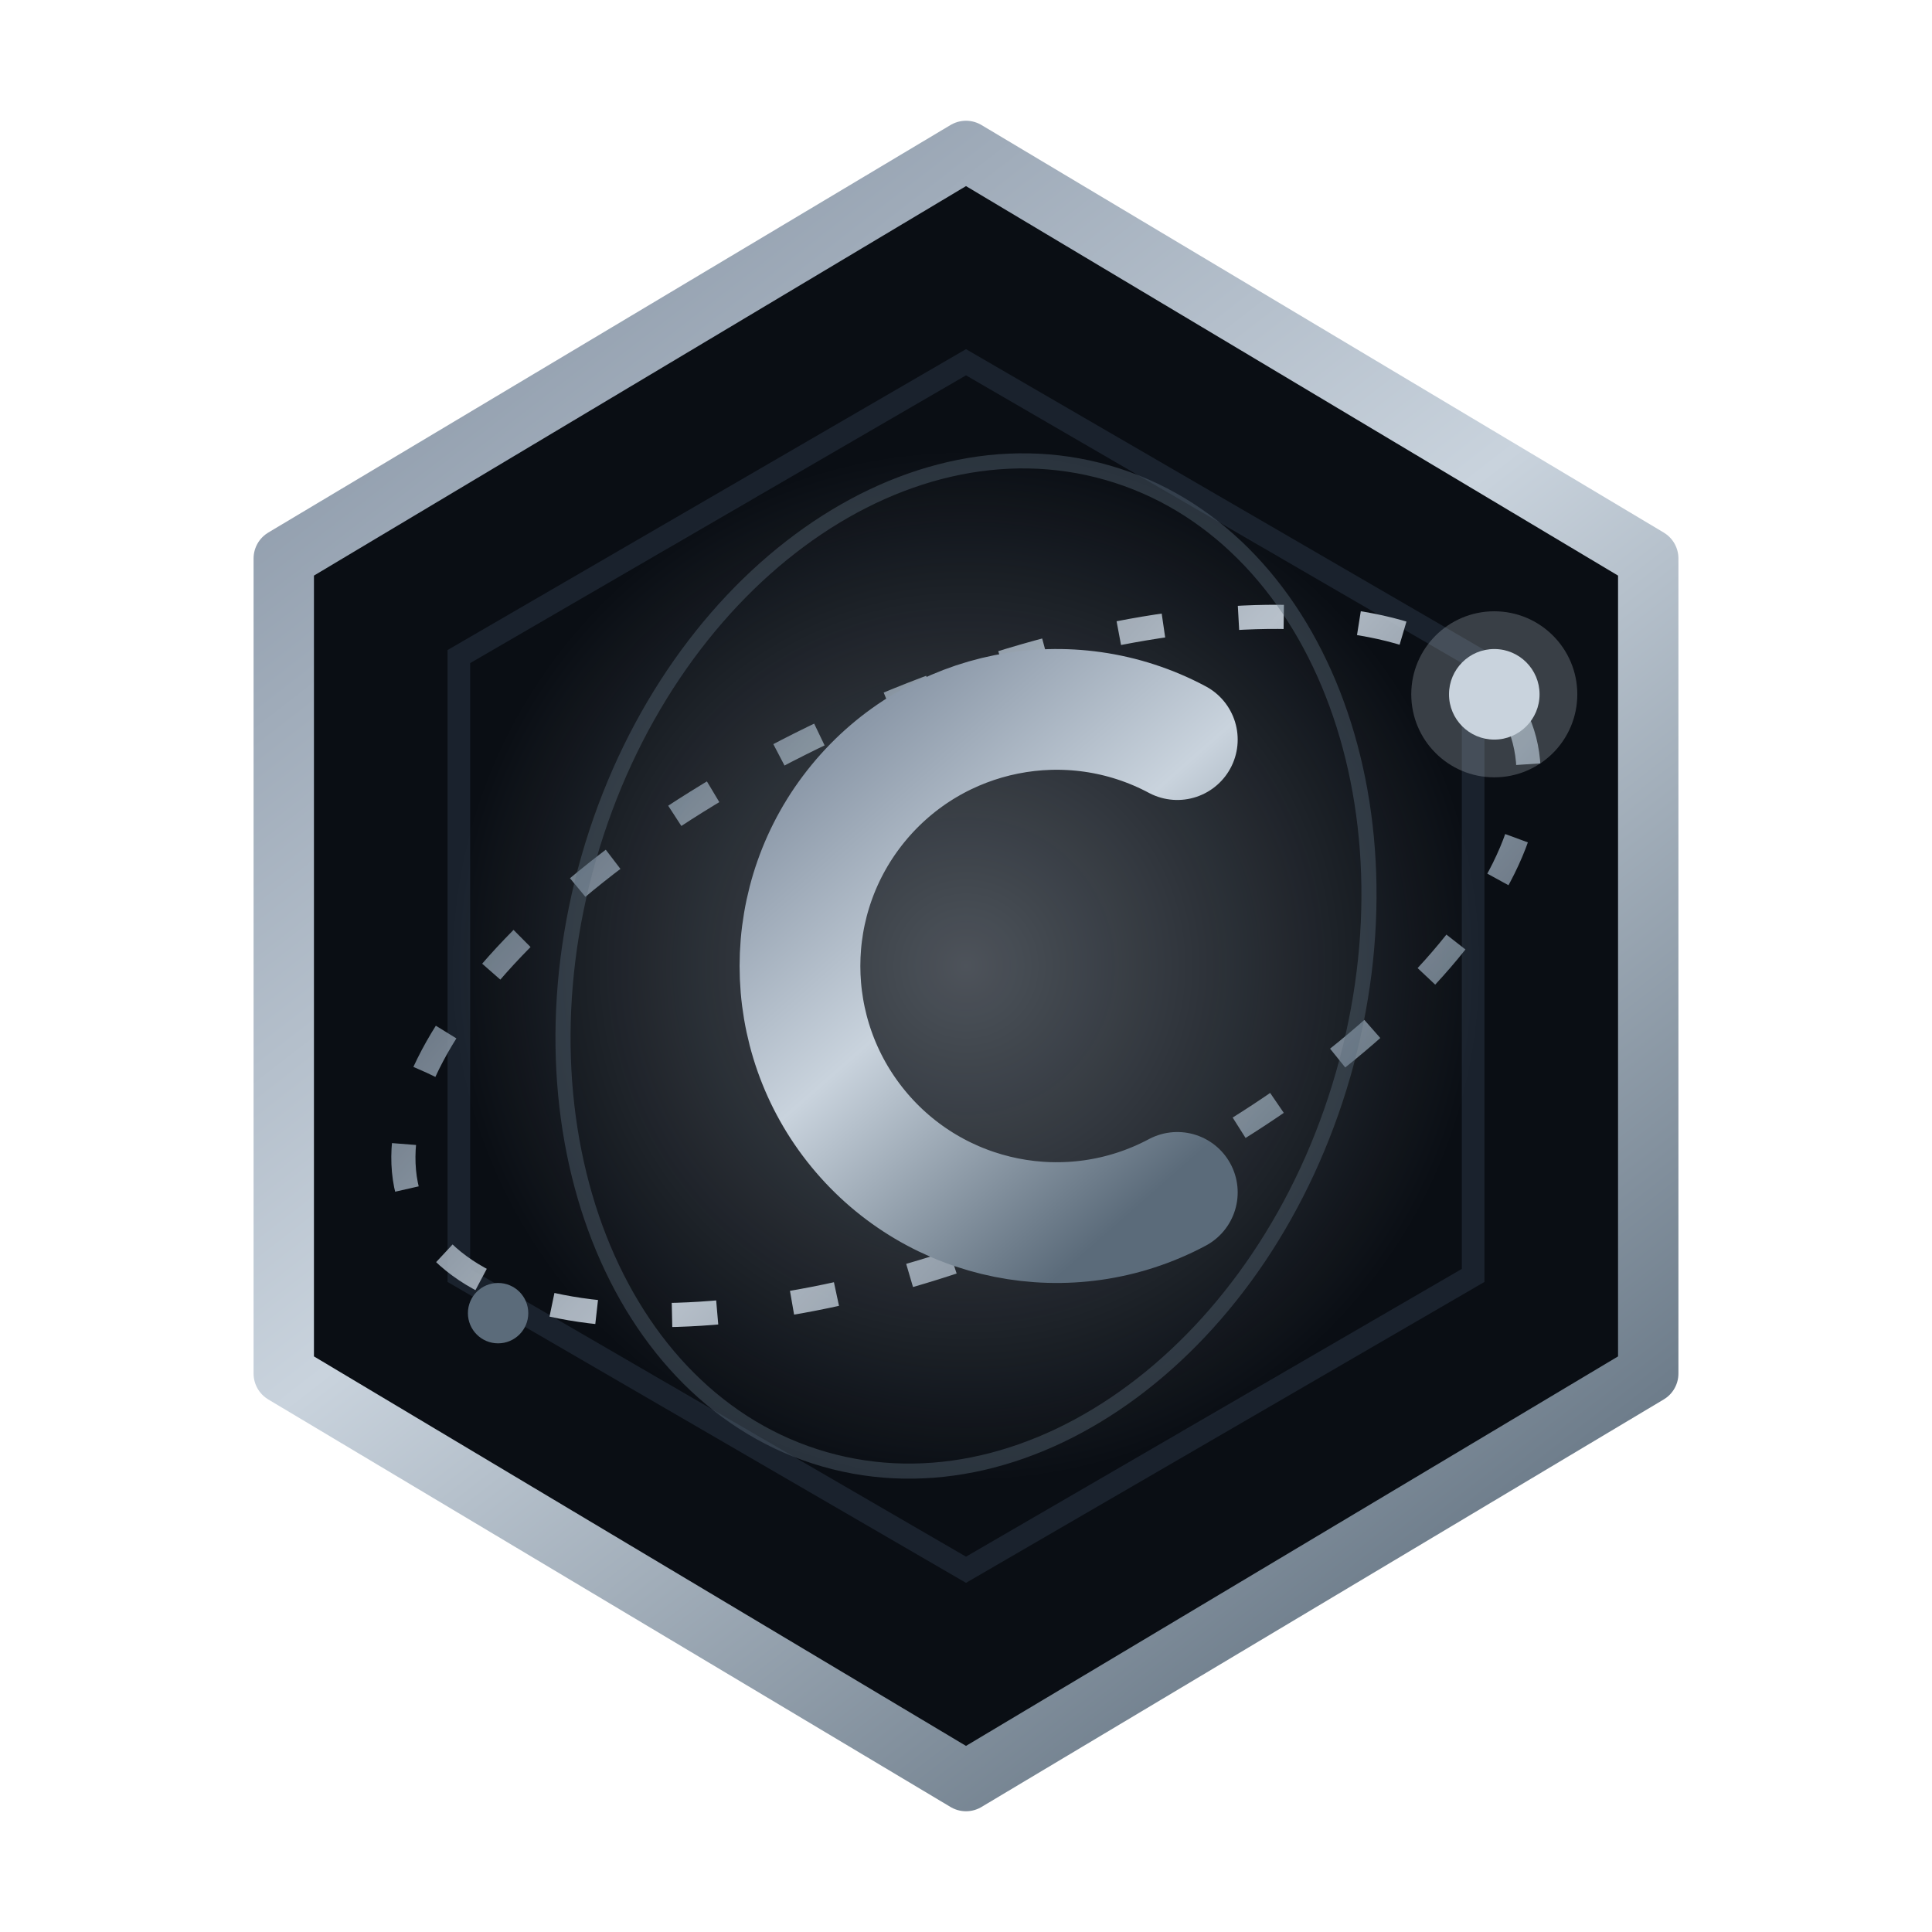
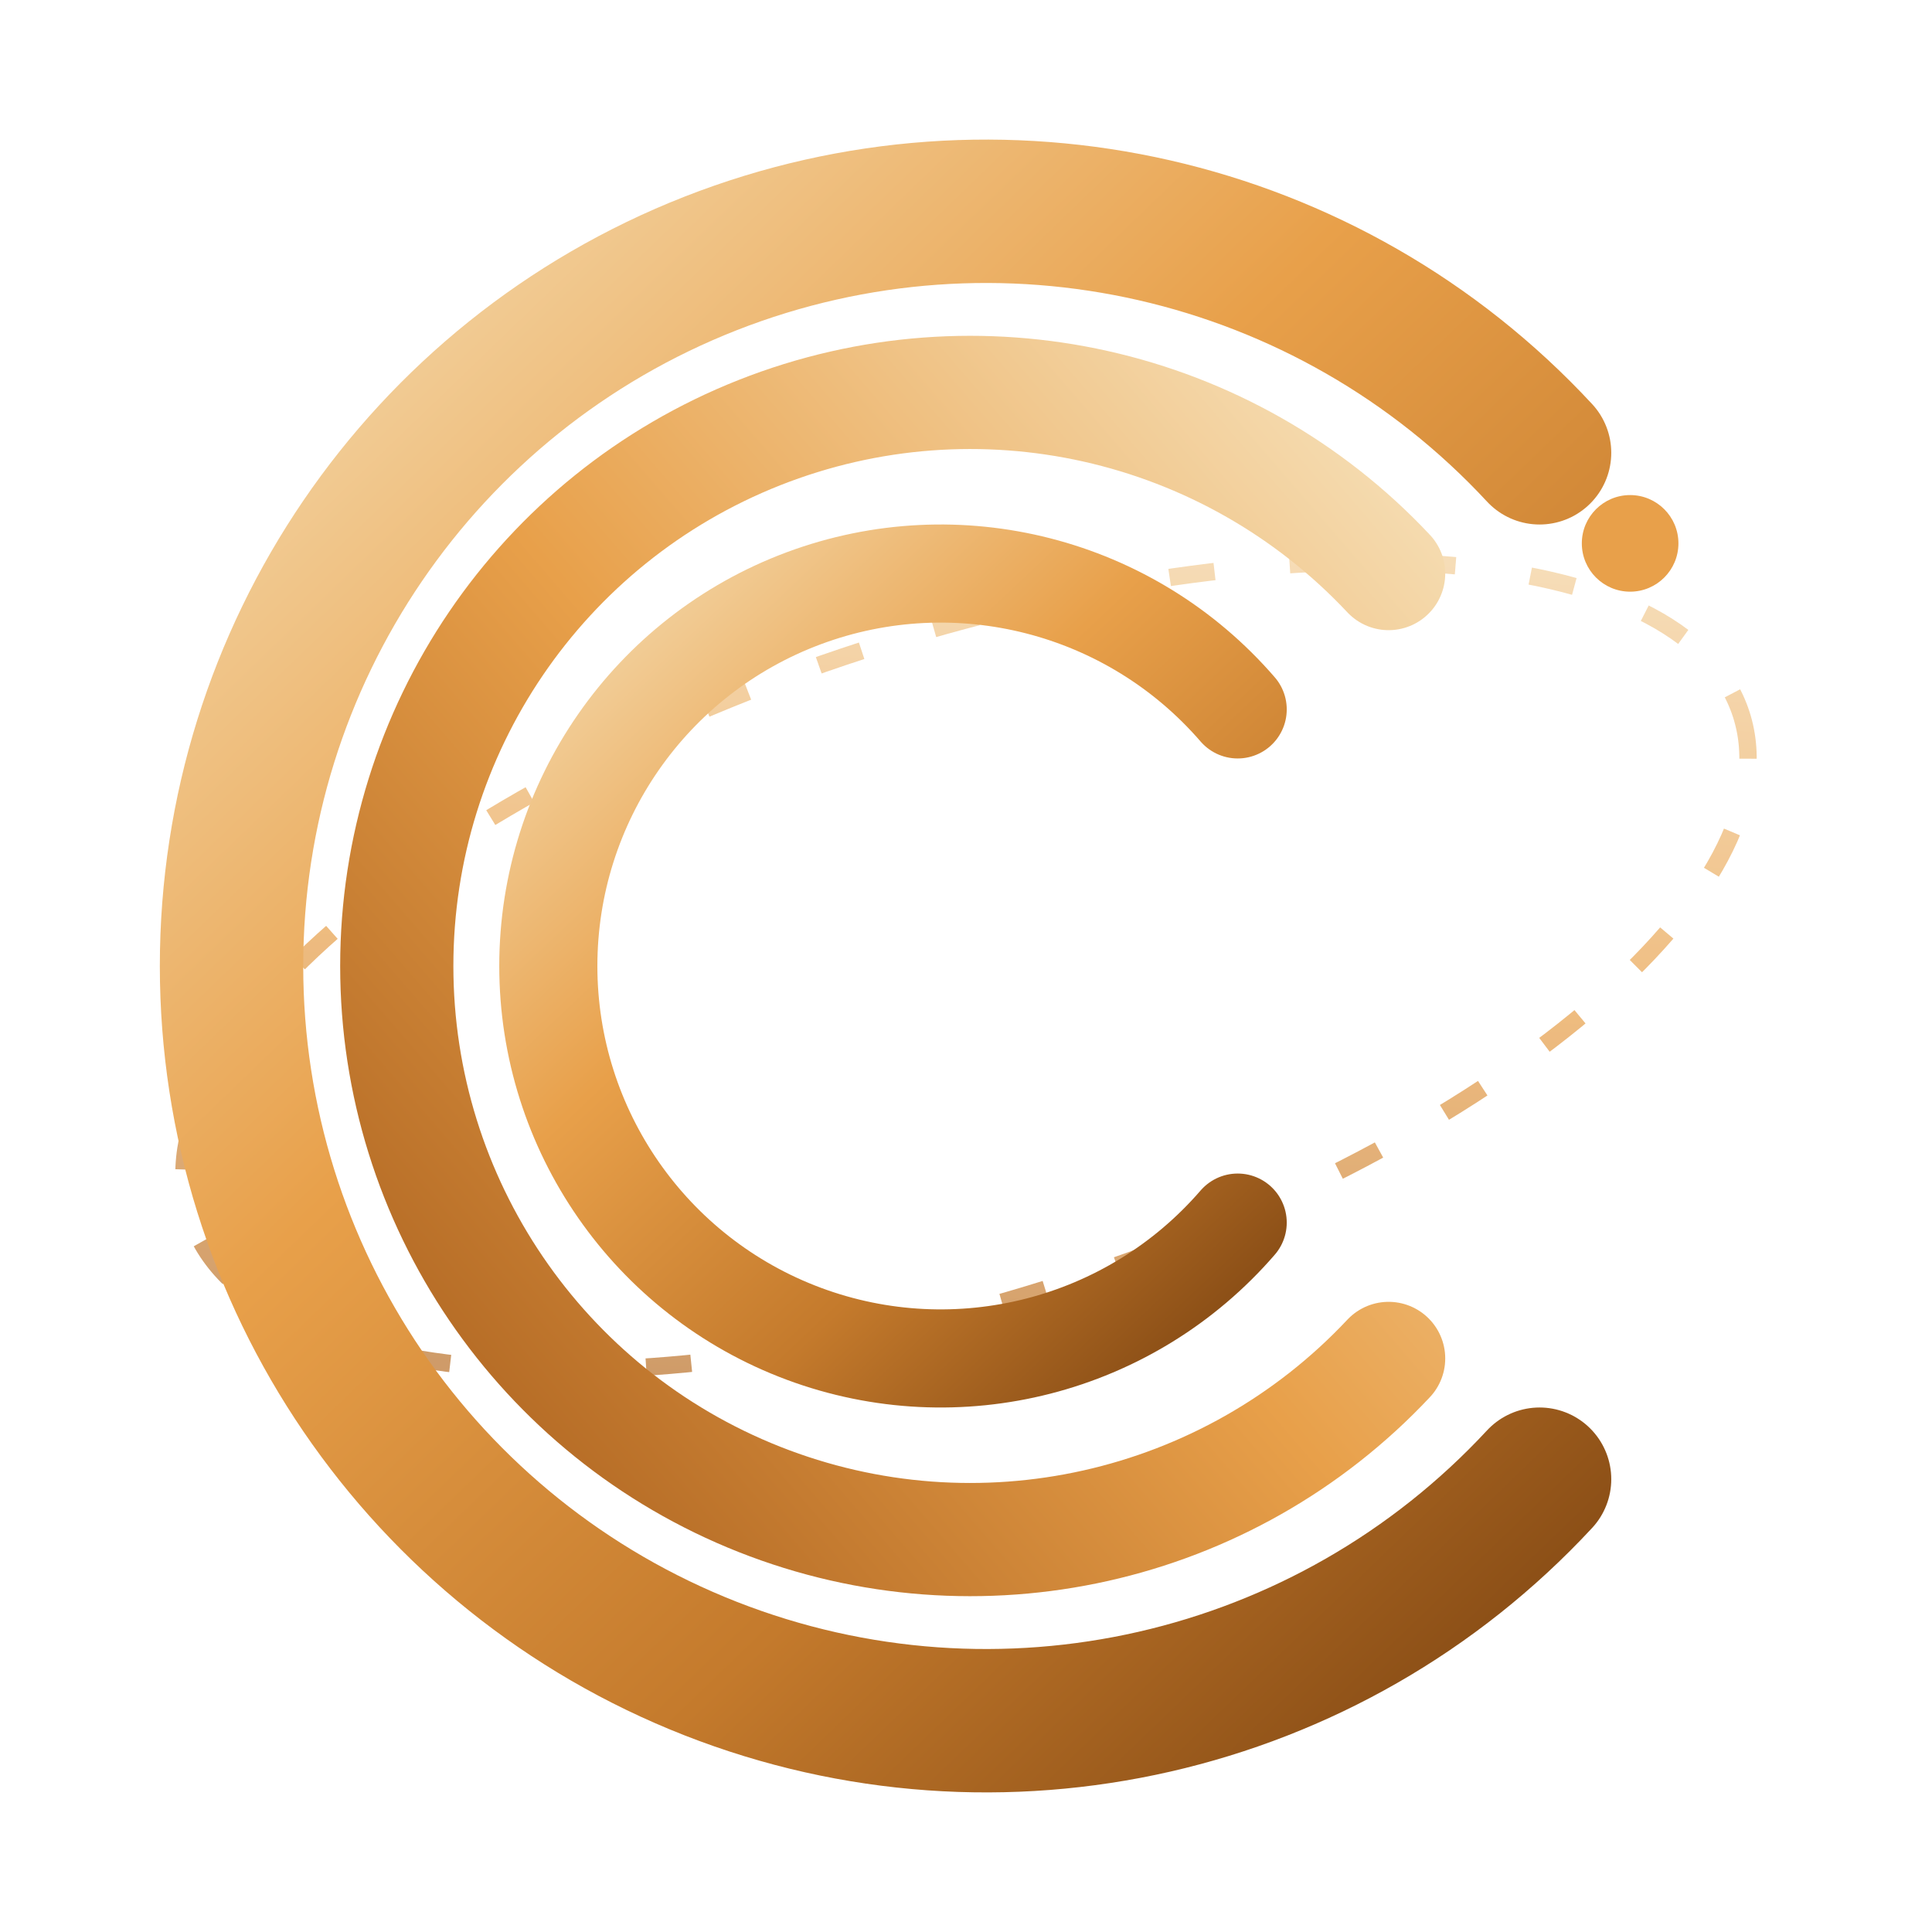
<svg xmlns="http://www.w3.org/2000/svg" viewBox="0 0 128 128" role="img" aria-label="Centropic">
  <defs>
-     <linearGradient id="chassisGrad" x1="20%" y1="0%" x2="85%" y2="100%">
-       <stop offset="0%" stop-color="#8B98A8" />
-       <stop offset="45%" stop-color="#C9D3DD" />
-       <stop offset="100%" stop-color="#5B6B7A" />
+     <linearGradient id="cWarm" x1="8%" y1="0%" x2="92%" y2="100%">
+       <stop offset="0%" stop-color="#F4D7A8" />
+       <stop offset="38%" stop-color="#E8A04A" />
+       <stop offset="72%" stop-color="#C47A2C" />
+       <stop offset="100%" stop-color="#8A4E16" />
    </linearGradient>
-     <linearGradient id="ringGrad" x1="0%" y1="0%" x2="100%" y2="100%">
-       <stop offset="0%" stop-color="#5B6B7A" />
-       <stop offset="50%" stop-color="#C9D3DD" />
-       <stop offset="100%" stop-color="#5B6B7A" />
+     <linearGradient id="cWarm2" x1="0%" y1="100%" x2="100%" y2="0%">
+       <stop offset="0%" stop-color="#A85E1C" />
+       <stop offset="50%" stop-color="#E8A04A" />
+       <stop offset="100%" stop-color="#F6E0B8" />
    </linearGradient>
-     <radialGradient id="coreGlow" cx="50%" cy="50%" r="50%">
-       <stop offset="0%" stop-color="#C9D3DD" stop-opacity="0.35" />
-       <stop offset="100%" stop-color="#C9D3DD" stop-opacity="0" />
-     </radialGradient>
  </defs>
-   <polygon points="64,10 109.2,37 109.2,91 64,118 18.8,91 18.8,37" fill="#0A0E14" stroke="url(#chassisGrad)" stroke-width="4" stroke-linejoin="round" />
-   <polygon points="64,24 97.6,43.5 97.6,84.5 64,104 30.4,84.5 30.4,43.5" fill="none" stroke="#1A222D" stroke-width="1.5" />
-   <circle cx="64" cy="64" r="34" fill="url(#coreGlow)" />
-   <ellipse cx="64" cy="64" rx="40" ry="18" transform="rotate(-24 64 64)" fill="none" stroke="url(#ringGrad)" stroke-width="1.6" stroke-dasharray="3 5" opacity="0.9" />
-   <ellipse cx="64" cy="64" rx="26" ry="34" transform="rotate(16 64 64)" fill="none" stroke="#5B6B7A" stroke-width="1" opacity="0.4" />
-   <circle cx="99" cy="46" r="3" fill="#C9D3DD" />
-   <circle cx="99" cy="46" r="5.5" fill="#C9D3DD" opacity="0.25" />
-   <circle cx="33" cy="87" r="2" fill="#5B6B7A" />
-   <path d="M78 49 A17 17 0 1 0 78 79" fill="none" stroke="url(#chassisGrad)" stroke-width="8" stroke-linecap="round" />
+   <ellipse cx="64" cy="64" rx="54" ry="22" fill="none" stroke="url(#cWarm2)" stroke-width="1.15" stroke-dasharray="3 5" transform="rotate(-18 64 64)" opacity="0.7" />
+   <path d="M102 30 A50 50 0 1 0 102 98" fill="none" stroke="url(#cWarm)" stroke-width="9.5" stroke-linecap="round" />
+   <path d="M92 38 A38 38 0 1 0 92 90" fill="none" stroke="url(#cWarm2)" stroke-width="7.5" stroke-linecap="round" />
+   <path d="M82 47 A26 26 0 1 0 82 81" fill="none" stroke="url(#cWarm)" stroke-width="6.5" stroke-linecap="round" />
+   <circle cx="108" cy="36" r="3.2" fill="#E8A04A" />
</svg>
